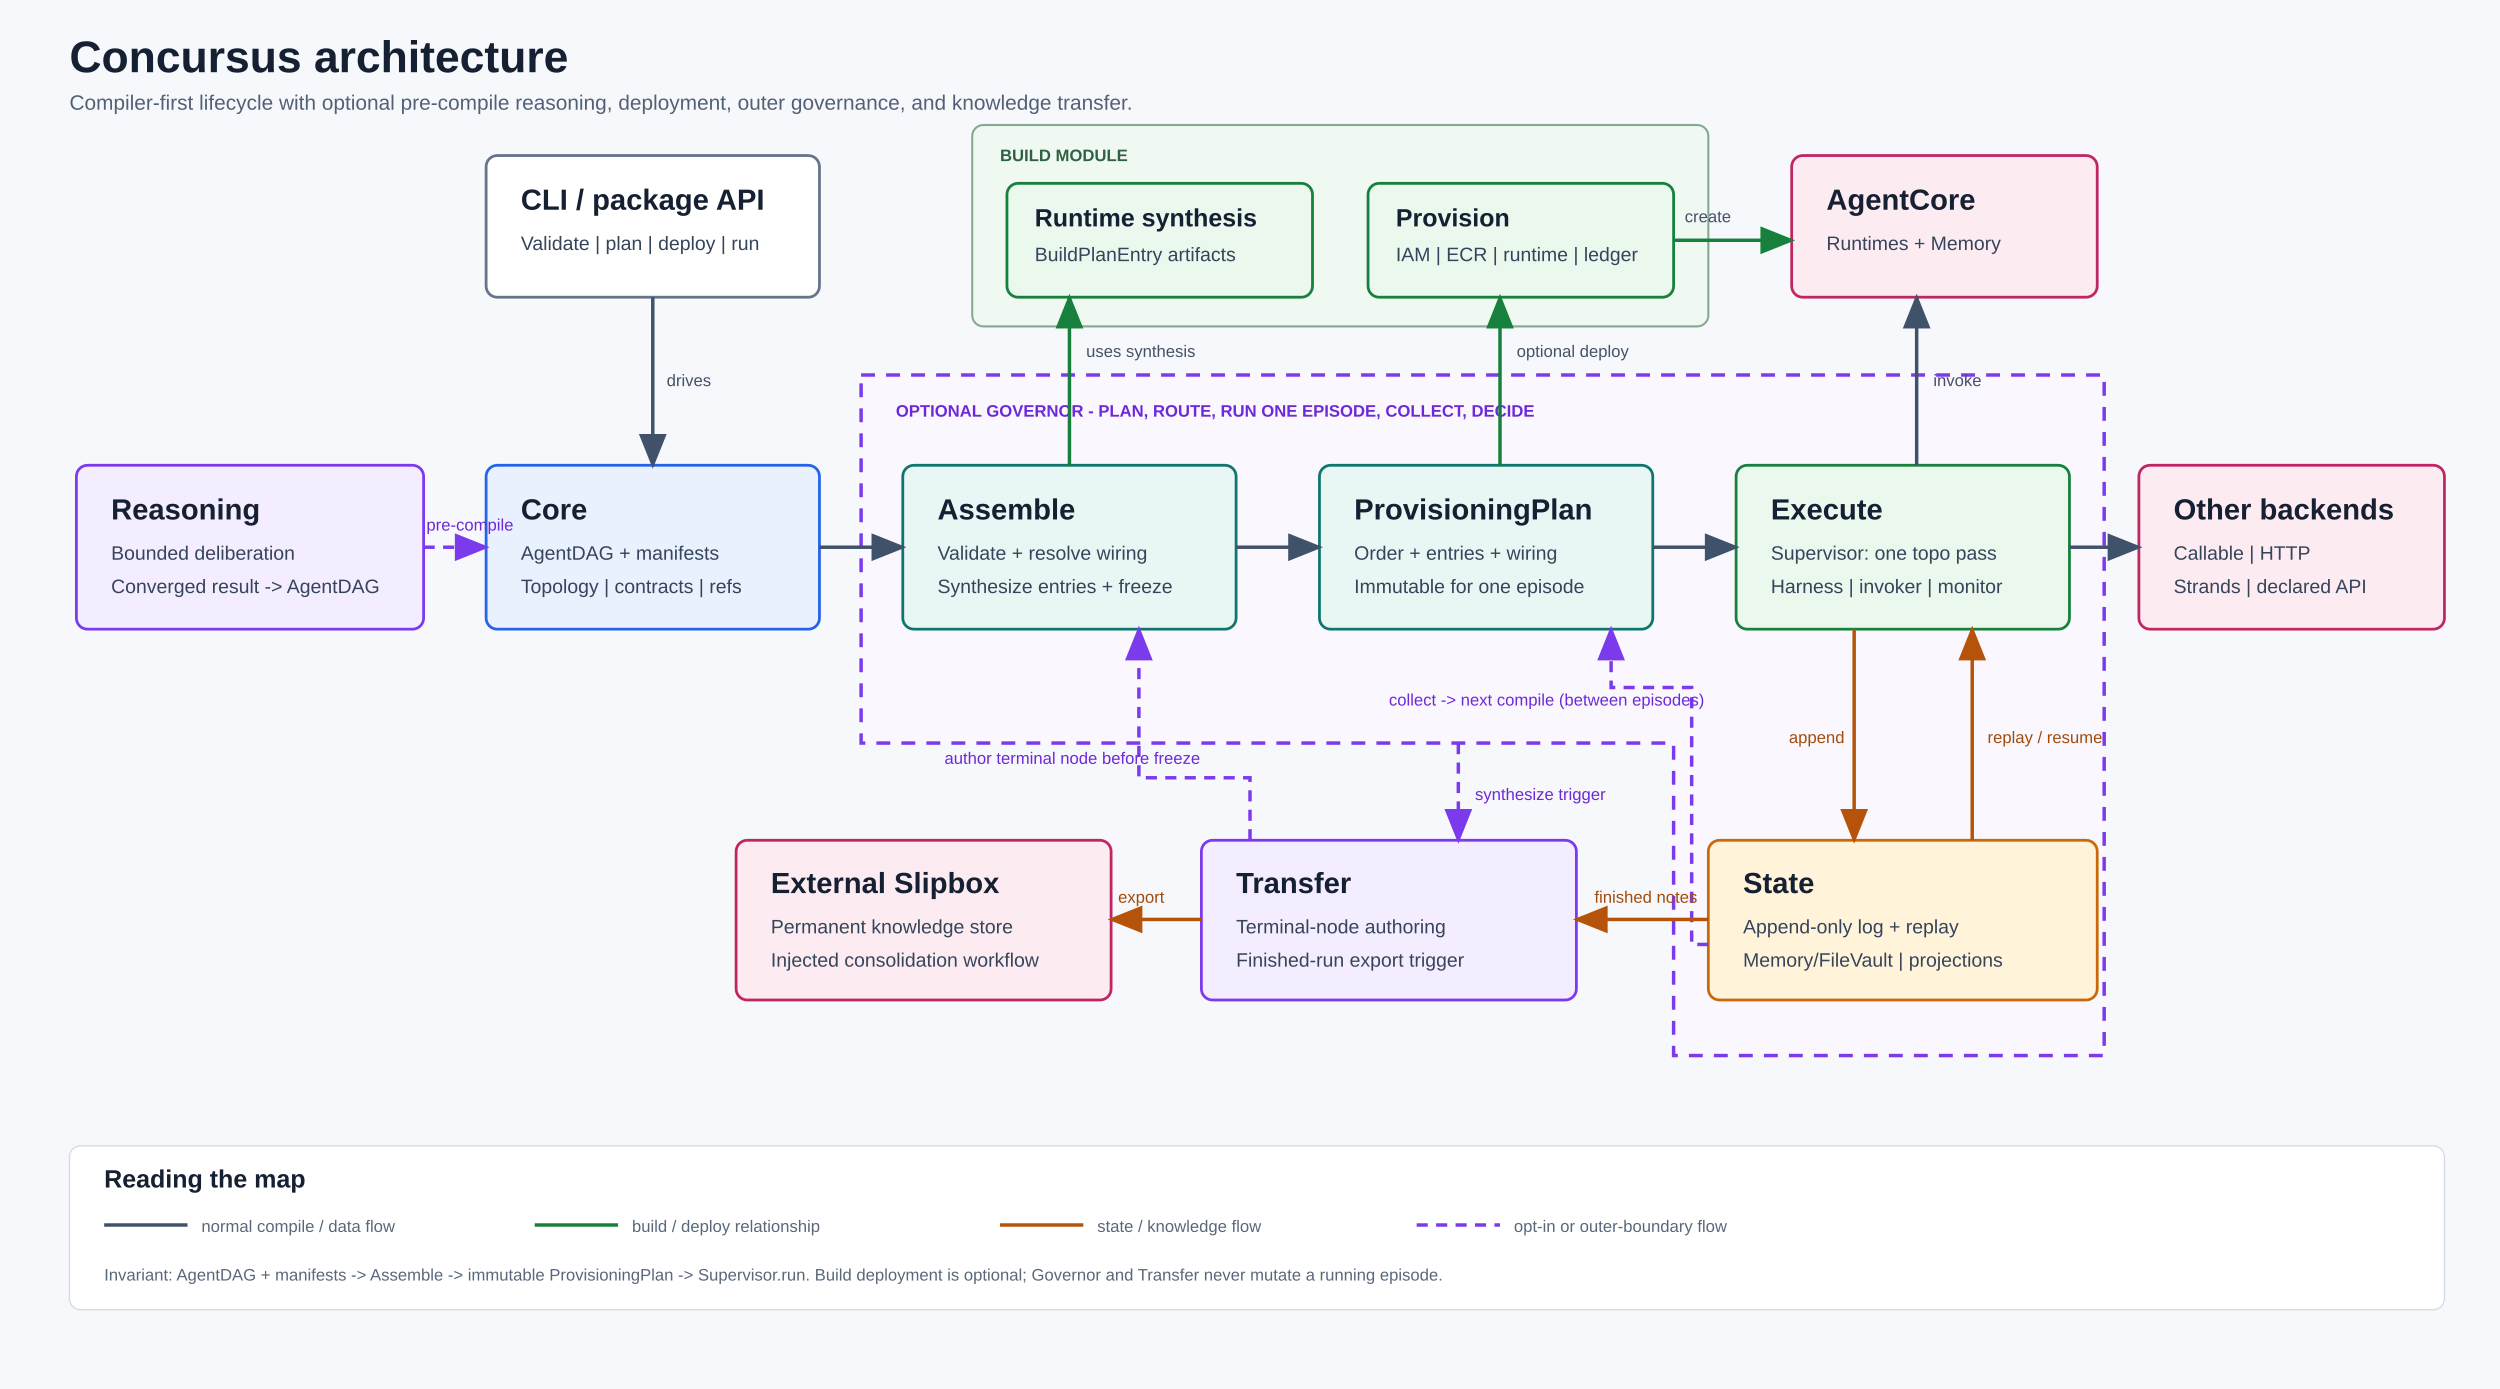
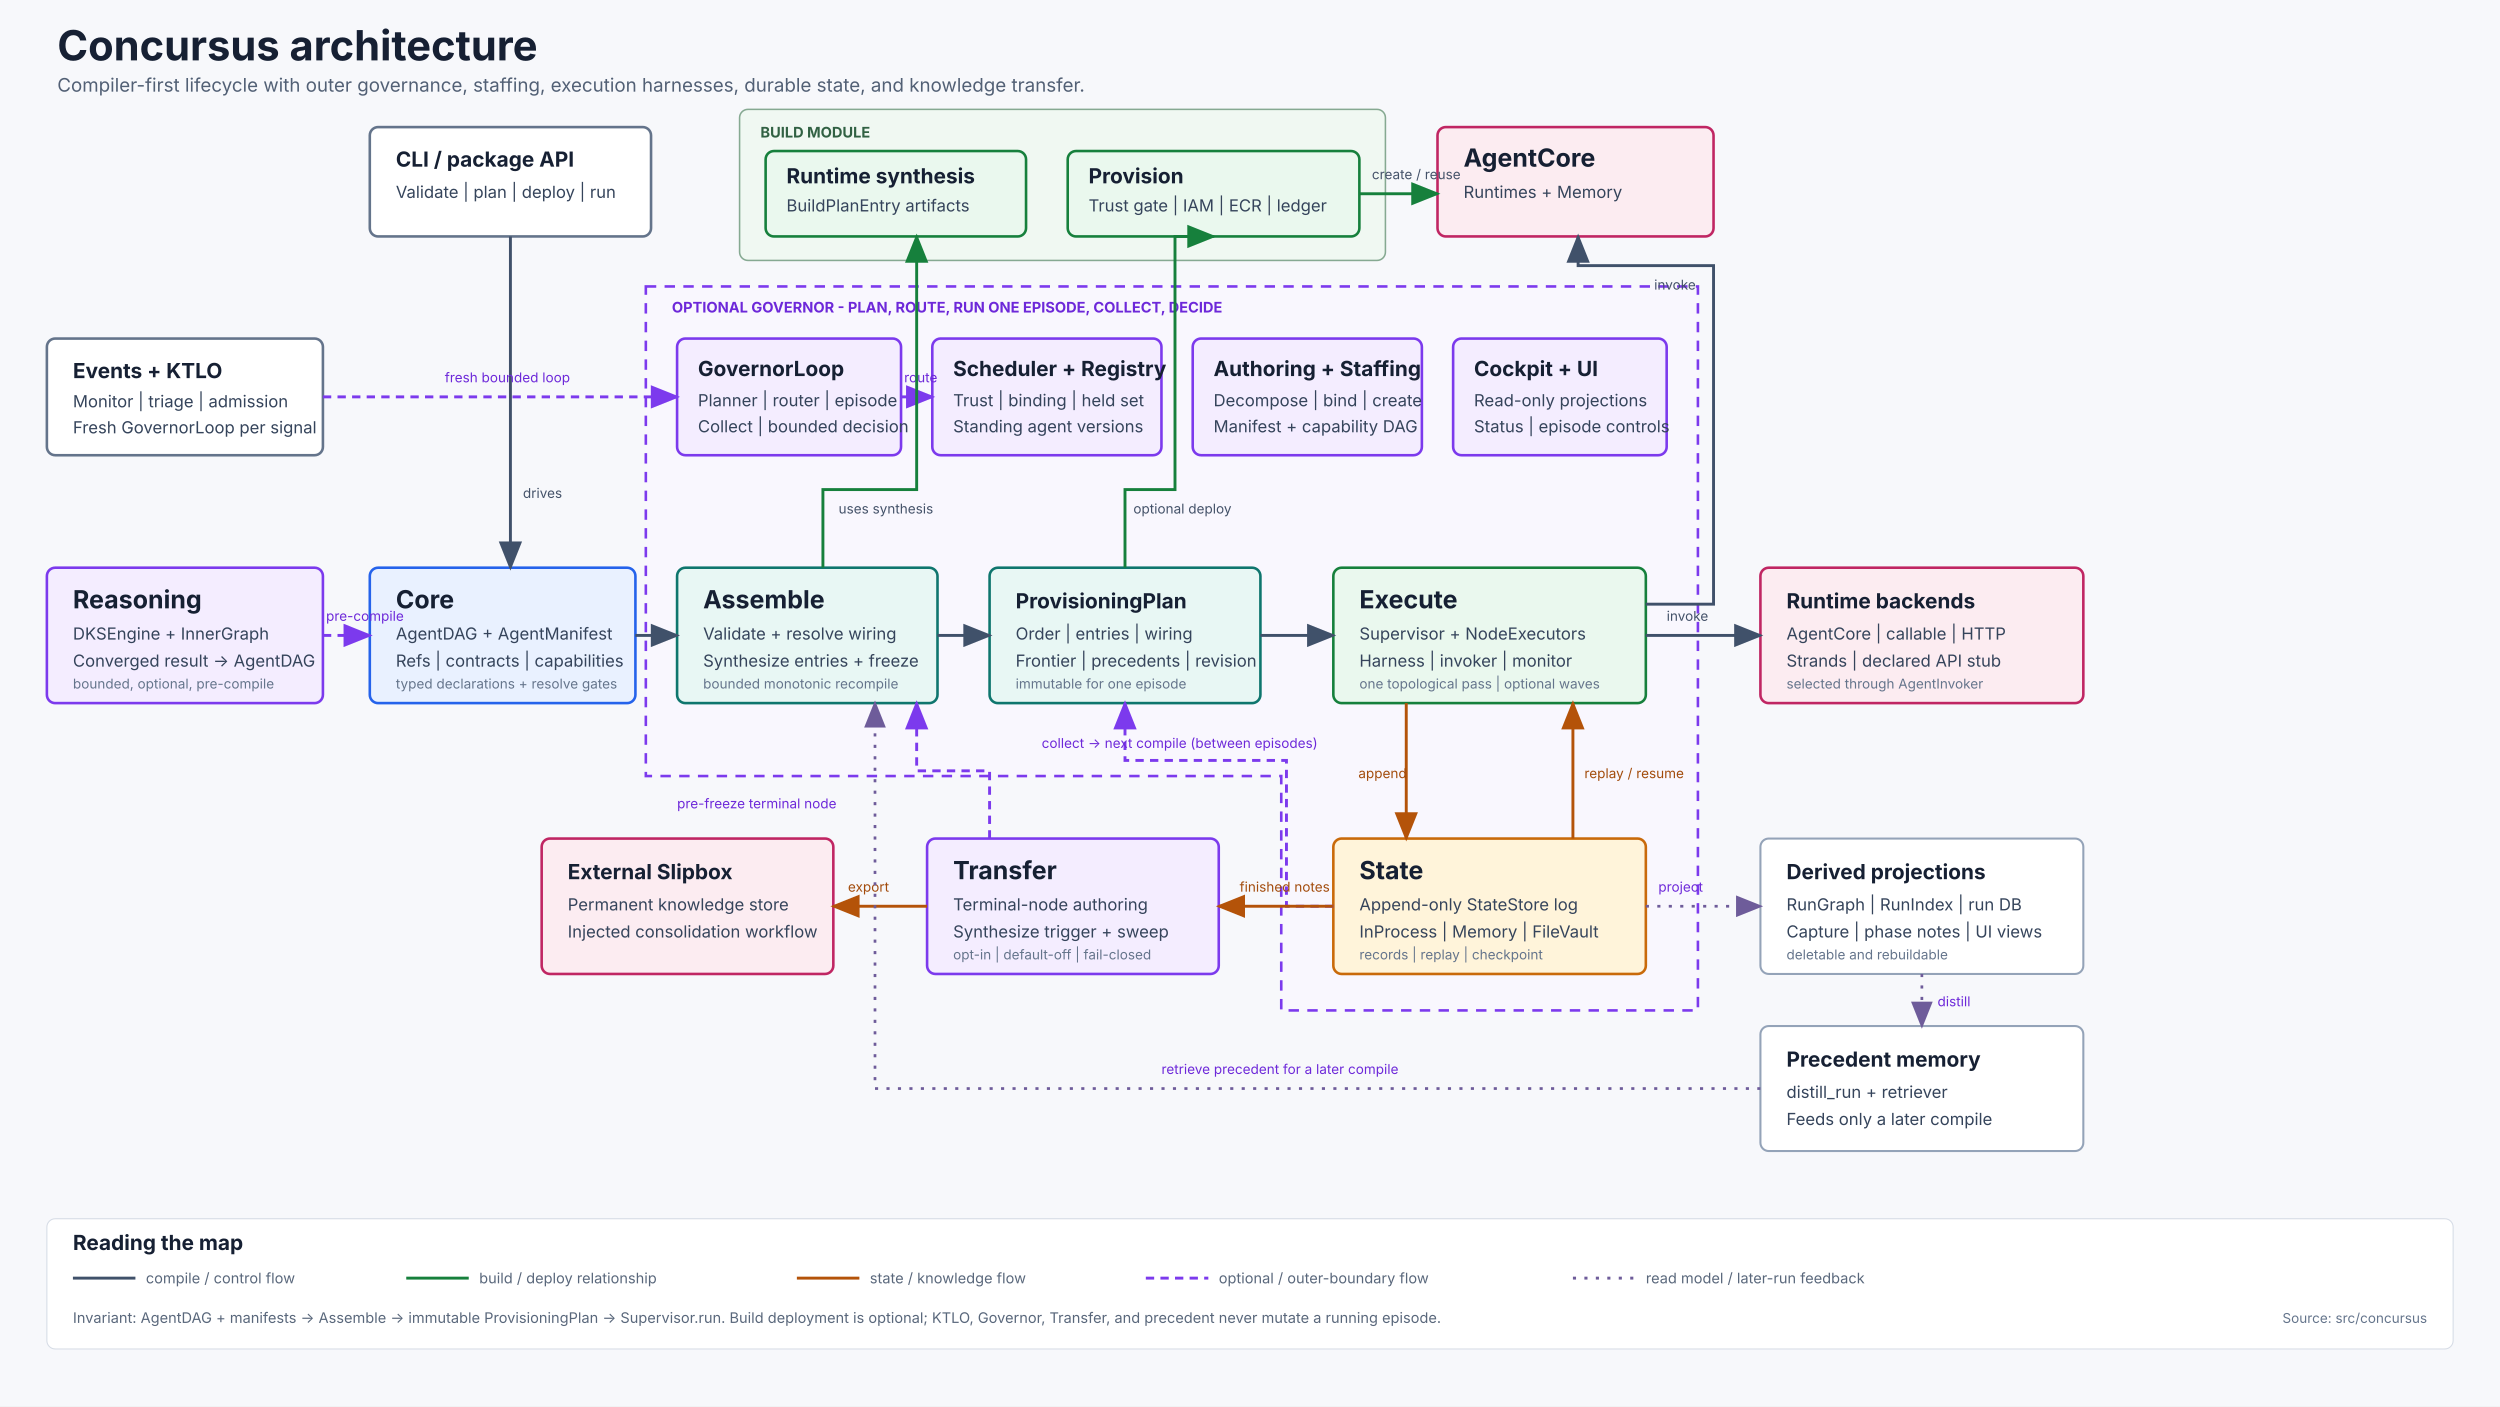
- <svg xmlns="http://www.w3.org/2000/svg" width="1800" height="1000" viewBox="0 0 1800 1000" role="img" aria-labelledby="title desc">
+ <svg xmlns="http://www.w3.org/2000/svg" width="2400" height="1350" viewBox="0 0 2400 1350" role="img" aria-labelledby="title desc">
  <defs>
    <style>
+       text{font-family:Inter,"SF Pro Display","Segoe UI",Arial,sans-serif;letter-spacing:0}
      .page{fill:#f7f8fb}
-       .title{font:700 32px Arial,sans-serif;fill:#162033}
-       .subtitle{font:15px Arial,sans-serif;fill:#526075}
-       .section{font:700 12px Arial,sans-serif;fill:#6d28d9}
-       .name{font:700 21px Arial,sans-serif;fill:#162033}
-       .nameSmall{font:700 18px Arial,sans-serif;fill:#162033}
-       .role{font:14px Arial,sans-serif;fill:#35445b}
-       .note{font:12px Arial,sans-serif;fill:#59677b}
-       .edgeLabel{font:12px Arial,sans-serif;fill:#435168}
-       .edgeLabelOpt{font:12px Arial,sans-serif;fill:#6d28d9}
-       .edgeLabelState{font:12px Arial,sans-serif;fill:#a24b0b}
-       .core{fill:#e9f1ff;stroke:#2563eb;stroke-width:2}
-       .compile{fill:#e8f7f4;stroke:#0f766e;stroke-width:2}
-       .runtime{fill:#eaf8ee;stroke:#16803c;stroke-width:2}
-       .state{fill:#fff4da;stroke:#c96a0a;stroke-width:2}
-       .optional{fill:#f4edff;stroke:#7c3aed;stroke-width:2}
-       .external{fill:#fcecf1;stroke:#c02663;stroke-width:2}
-       .neutral{fill:#ffffff;stroke:#64748b;stroke-width:2}
+       .title{font-size:40px;font-weight:750;fill:#162033}
+       .subtitle{font-size:18px;fill:#526075}
+       .section{font-size:14px;font-weight:750;fill:#6d28d9}
+       .name{font-size:24px;font-weight:750;fill:#162033}
+       .nameSmall{font-size:20px;font-weight:750;fill:#162033}
+       .role{font-size:16px;fill:#35445b}
+       .note{font-size:14px;fill:#59677b}
+       .mini{font-size:13px;fill:#64748b}
+       .edgeLabel{font-size:13px;fill:#435168}
+       .edgeLabelOpt{font-size:13px;fill:#6d28d9}
+       .edgeLabelState{font-size:13px;fill:#a24b0b}
+       .core{fill:#e9f1ff;stroke:#2563eb;stroke-width:2.5}
+       .compile{fill:#e8f7f4;stroke:#0f766e;stroke-width:2.5}
+       .runtime{fill:#eaf8ee;stroke:#16803c;stroke-width:2.5}
+       .state{fill:#fff4da;stroke:#c96a0a;stroke-width:2.5}
+       .optional{fill:#f4edff;stroke:#7c3aed;stroke-width:2.5}
+       .external{fill:#fcecf1;stroke:#c02663;stroke-width:2.5}
+       .neutral{fill:#ffffff;stroke:#64748b;stroke-width:2.5}
+       .detail{fill:#ffffff;stroke:#94a3b8;stroke-width:2}
      .buildBand{fill:#f0f8f2;stroke:#86a992;stroke-width:1.5}
-       .governor{fill:#faf7ff;fill-opacity:.82;stroke:#7c3aed;stroke-width:2.5;stroke-dasharray:10 8}
-       .arrow{fill:none;stroke:#40516a;stroke-width:2.5;marker-end:url(#arrow)}
-       .deployArrow{fill:none;stroke:#16803c;stroke-width:2.5;marker-end:url(#deployArrow)}
-       .stateArrow{fill:none;stroke:#b45309;stroke-width:2.5;marker-end:url(#stateArrow)}
-       .optionalArrow{fill:none;stroke:#7c3aed;stroke-width:2.5;stroke-dasharray:8 6;marker-end:url(#optionalArrow)}
-       .legendLine{fill:none;stroke-width:2.5}
+       .governor{fill:#faf7ff;fill-opacity:.84;stroke:#7c3aed;stroke-width:2.5;stroke-dasharray:10 8}
+       .arrow{fill:none;stroke:#40516a;stroke-width:2.8;marker-end:url(#arrow)}
+       .deployArrow{fill:none;stroke:#16803c;stroke-width:2.8;marker-end:url(#deployArrow)}
+       .stateArrow{fill:none;stroke:#b45309;stroke-width:2.8;marker-end:url(#stateArrow)}
+       .optionalArrow{fill:none;stroke:#7c3aed;stroke-width:2.8;stroke-dasharray:8 6;marker-end:url(#optionalArrow)}
+       .projectionArrow{fill:none;stroke:#6e5c9a;stroke-width:2.6;stroke-dasharray:3 8;marker-end:url(#projectionArrow)}
+       .legendLine{fill:none;stroke-width:2.8}
    </style>
    <marker id="arrow" markerWidth="10" markerHeight="8" refX="9" refY="4" orient="auto">
      <path d="M0 0 L10 4 L0 8 Z" fill="#40516a" />
    </marker>
    <marker id="deployArrow" markerWidth="10" markerHeight="8" refX="9" refY="4" orient="auto">
      <path d="M0 0 L10 4 L0 8 Z" fill="#16803c" />
    </marker>
    <marker id="stateArrow" markerWidth="10" markerHeight="8" refX="9" refY="4" orient="auto">
      <path d="M0 0 L10 4 L0 8 Z" fill="#b45309" />
    </marker>
    <marker id="optionalArrow" markerWidth="10" markerHeight="8" refX="9" refY="4" orient="auto">
      <path d="M0 0 L10 4 L0 8 Z" fill="#7c3aed" />
    </marker>
+     <marker id="projectionArrow" markerWidth="10" markerHeight="8" refX="9" refY="4" orient="auto">
+       <path d="M0 0 L10 4 L0 8 Z" fill="#6e5c9a" />
+     </marker>
  </defs>
-   <rect width="1800" height="1000" class="page" />
-   <text x="50" y="52" class="title">Concursus architecture</text>
-   <text x="50" y="79" class="subtitle">Compiler-first lifecycle with optional pre-compile reasoning, deployment, outer governance, and knowledge transfer.</text>
-   <path d="M620 270 H1515 V760 H1205 V535 H620 Z" class="governor" />
+   <rect width="2400" height="1350" class="page" />
+   <text x="55" y="58" class="title">Concursus architecture</text>
+   <text x="55" y="88" class="subtitle">Compiler-first lifecycle with outer governance, staffing, execution harnesses, durable state, and knowledge transfer.</text>
+   <rect x="710" y="105" width="620" height="145" rx="8" class="buildBand" />
+   <text x="730" y="132" class="section" style="fill:#316143">BUILD MODULE</text>
+   <rect x="735" y="145" width="250" height="82" rx="8" class="runtime" />
+   <text x="755" y="176" class="nameSmall">Runtime synthesis</text>
+   <text x="755" y="203" class="role">BuildPlanEntry artifacts</text>
+   <rect x="1025" y="145" width="280" height="82" rx="8" class="runtime" />
+   <text x="1045" y="176" class="nameSmall">Provision</text>
+   <text x="1045" y="203" class="role">Trust gate | IAM | ECR | ledger</text>
+   <rect x="355" y="122" width="270" height="105" rx="8" class="neutral" />
+   <text x="380" y="160" class="nameSmall">CLI / package API</text>
+   <text x="380" y="190" class="role">Validate | plan | deploy | run</text>
+   <rect x="1380" y="122" width="265" height="105" rx="8" class="external" />
+   <text x="1405" y="160" class="name">AgentCore</text>
+   <text x="1405" y="190" class="role">Runtimes + Memory</text>
+   <path d="M620 275 H1630 V970 H1230 V745 H620 Z" class="governor" />
  <text x="645" y="300" class="section">OPTIONAL GOVERNOR - PLAN, ROUTE, RUN ONE EPISODE, COLLECT, DECIDE</text>
-   <rect x="700" y="90" width="530" height="145" rx="8" class="buildBand" />
-   <text x="720" y="116" class="section" style="fill:#316143">BUILD MODULE</text>
-   <rect x="725" y="132" width="220" height="82" rx="8" class="runtime" />
-   <text x="745" y="163" class="nameSmall">Runtime synthesis</text>
-   <text x="745" y="188" class="role">BuildPlanEntry artifacts</text>
-   <rect x="985" y="132" width="220" height="82" rx="8" class="runtime" />
-   <text x="1005" y="163" class="nameSmall">Provision</text>
-   <text x="1005" y="188" class="role">IAM | ECR | runtime | ledger</text>
-   <rect x="350" y="112" width="240" height="102" rx="8" class="neutral" />
-   <text x="375" y="151" class="name">CLI / package API</text>
-   <text x="375" y="180" class="role">Validate | plan | deploy | run</text>
-   <rect x="1290" y="112" width="220" height="102" rx="8" class="external" />
-   <text x="1315" y="151" class="name">AgentCore</text>
-   <text x="1315" y="180" class="role">Runtimes + Memory</text>
-   <rect x="55" y="335" width="250" height="118" rx="8" class="optional" />
-   <text x="80" y="374" class="name">Reasoning</text>
-   <text x="80" y="403" class="role">Bounded deliberation</text>
-   <text x="80" y="427" class="role">Converged result -&gt; AgentDAG</text>
-   <rect x="350" y="335" width="240" height="118" rx="8" class="core" />
-   <text x="375" y="374" class="name">Core</text>
-   <text x="375" y="403" class="role">AgentDAG + manifests</text>
-   <text x="375" y="427" class="role">Topology | contracts | refs</text>
-   <rect x="650" y="335" width="240" height="118" rx="8" class="compile" />
-   <text x="675" y="374" class="name">Assemble</text>
-   <text x="675" y="403" class="role">Validate + resolve wiring</text>
-   <text x="675" y="427" class="role">Synthesize entries + freeze</text>
-   <rect x="950" y="335" width="240" height="118" rx="8" class="compile" />
-   <text x="975" y="374" class="name">ProvisioningPlan</text>
-   <text x="975" y="403" class="role">Order + entries + wiring</text>
-   <text x="975" y="427" class="role">Immutable for one episode</text>
-   <rect x="1250" y="335" width="240" height="118" rx="8" class="runtime" />
-   <text x="1275" y="374" class="name">Execute</text>
-   <text x="1275" y="403" class="role">Supervisor: one topo pass</text>
-   <text x="1275" y="427" class="role">Harness | invoker | monitor</text>
-   <rect x="1540" y="335" width="220" height="118" rx="8" class="external" />
-   <text x="1565" y="374" class="name">Other backends</text>
-   <text x="1565" y="403" class="role">Callable | HTTP</text>
-   <text x="1565" y="427" class="role">Strands | declared API</text>
-   <rect x="1230" y="605" width="280" height="115" rx="8" class="state" />
-   <text x="1255" y="643" class="name">State</text>
-   <text x="1255" y="672" class="role">Append-only log + replay</text>
-   <text x="1255" y="696" class="role">Memory/FileVault | projections</text>
-   <rect x="865" y="605" width="270" height="115" rx="8" class="optional" />
-   <text x="890" y="643" class="name">Transfer</text>
-   <text x="890" y="672" class="role">Terminal-node authoring</text>
-   <text x="890" y="696" class="role">Finished-run export trigger</text>
-   <rect x="530" y="605" width="270" height="115" rx="8" class="external" />
-   <text x="555" y="643" class="name">External Slipbox</text>
-   <text x="555" y="672" class="role">Permanent knowledge store</text>
-   <text x="555" y="696" class="role">Injected consolidation workflow</text>
-   <path d="M305 394 H350" class="optionalArrow" />
-   <text x="307" y="382" class="edgeLabelOpt">pre-compile</text>
-   <path d="M590 394 H650" class="arrow" />
-   <path d="M890 394 H950" class="arrow" />
-   <path d="M1190 394 H1250" class="arrow" />
-   <path d="M1490 394 H1540" class="arrow" />
-   <path d="M470 214 V335" class="arrow" />
-   <text x="480" y="278" class="edgeLabel">drives</text>
-   <path d="M770 335 V214" class="deployArrow" />
-   <text x="782" y="257" class="edgeLabel">uses synthesis</text>
-   <path d="M1080 335 V214" class="deployArrow" />
-   <text x="1092" y="257" class="edgeLabel">optional deploy</text>
-   <path d="M1205 173 H1290" class="deployArrow" />
-   <text x="1213" y="160" class="edgeLabel">create</text>
-   <path d="M1380 335 V214" class="arrow" />
-   <text x="1392" y="278" class="edgeLabel">invoke</text>
-   <path d="M1335 453 V605" class="stateArrow" />
-   <text x="1288" y="535" class="edgeLabelState">append</text>
-   <path d="M1420 605 V453" class="stateArrow" />
-   <text x="1431" y="535" class="edgeLabelState">replay / resume</text>
-   <path d="M1230 680 H1218 V495 H1160 V453" class="optionalArrow" />
-   <text x="1000" y="508" class="edgeLabelOpt">collect -&gt; next compile (between episodes)</text>
-   <path d="M900 605 V560 H820 V453" class="optionalArrow" />
-   <text x="680" y="550" class="edgeLabelOpt">author terminal node before freeze</text>
-   <path d="M1050 535 V605" class="optionalArrow" />
-   <text x="1062" y="576" class="edgeLabelOpt">synthesize trigger</text>
-   <path d="M1230 662 H1135" class="stateArrow" />
-   <text x="1148" y="650" class="edgeLabelState">finished notes</text>
-   <path d="M865 662 H800" class="stateArrow" />
-   <text x="805" y="650" class="edgeLabelState">export</text>
-   <rect x="50" y="825" width="1710" height="118" rx="8" fill="#ffffff" stroke="#d5dbe5" />
-   <text x="75" y="855" class="nameSmall">Reading the map</text>
-   <path d="M75 882 H135" class="legendLine" style="stroke:#40516a" />
-   <text x="145" y="887" class="note">normal compile / data flow</text>
-   <path d="M385 882 H445" class="legendLine" style="stroke:#16803c" />
-   <text x="455" y="887" class="note">build / deploy relationship</text>
-   <path d="M720 882 H780" class="legendLine" style="stroke:#b45309" />
-   <text x="790" y="887" class="note">state / knowledge flow</text>
-   <path d="M1020 882 H1080" class="legendLine" style="stroke:#7c3aed;stroke-dasharray:8 6" />
-   <text x="1090" y="887" class="note">opt-in or outer-boundary flow</text>
-   <text x="75" y="922" class="note">Invariant: AgentDAG + manifests -&gt; Assemble -&gt; immutable ProvisioningPlan -&gt; Supervisor.run. Build deployment is optional; Governor and Transfer never mutate a running episode.</text>
+   <rect x="45" y="325" width="265" height="112" rx="8" class="neutral" />
+   <text x="70" y="363" class="nameSmall">Events + KTLO</text>
+   <text x="70" y="391" class="role">Monitor | triage | admission</text>
+   <text x="70" y="416" class="role">Fresh GovernorLoop per signal</text>
+   <rect x="650" y="325" width="215" height="112" rx="8" class="optional" />
+   <text x="670" y="361" class="nameSmall">GovernorLoop</text>
+   <text x="670" y="390" class="role">Planner | router | episode</text>
+   <text x="670" y="415" class="role">Collect | bounded decision</text>
+   <rect x="895" y="325" width="220" height="112" rx="8" class="optional" />
+   <text x="915" y="361" class="nameSmall">Scheduler + Registry</text>
+   <text x="915" y="390" class="role">Trust | binding | held set</text>
+   <text x="915" y="415" class="role">Standing agent versions</text>
+   <rect x="1145" y="325" width="220" height="112" rx="8" class="optional" />
+   <text x="1165" y="361" class="nameSmall">Authoring + Staffing</text>
+   <text x="1165" y="390" class="role">Decompose | bind | create</text>
+   <text x="1165" y="415" class="role">Manifest + capability DAG</text>
+   <rect x="1395" y="325" width="205" height="112" rx="8" class="optional" />
+   <text x="1415" y="361" class="nameSmall">Cockpit + UI</text>
+   <text x="1415" y="390" class="role">Read-only projections</text>
+   <text x="1415" y="415" class="role">Status | episode controls</text>
+   <rect x="45" y="545" width="265" height="130" rx="8" class="optional" />
+   <text x="70" y="584" class="name">Reasoning</text>
+   <text x="70" y="614" class="role">DKSEngine + InnerGraph</text>
+   <text x="70" y="640" class="role">Converged result -&gt; AgentDAG</text>
+   <text x="70" y="661" class="mini">bounded, optional, pre-compile</text>
+   <rect x="355" y="545" width="255" height="130" rx="8" class="core" />
+   <text x="380" y="584" class="name">Core</text>
+   <text x="380" y="614" class="role">AgentDAG + AgentManifest</text>
+   <text x="380" y="640" class="role">Refs | contracts | capabilities</text>
+   <text x="380" y="661" class="mini">typed declarations + resolve gates</text>
+   <rect x="650" y="545" width="250" height="130" rx="8" class="compile" />
+   <text x="675" y="584" class="name">Assemble</text>
+   <text x="675" y="614" class="role">Validate + resolve wiring</text>
+   <text x="675" y="640" class="role">Synthesize entries + freeze</text>
+   <text x="675" y="661" class="mini">bounded monotonic recompile</text>
+   <rect x="950" y="545" width="260" height="130" rx="8" class="compile" />
+   <text x="975" y="584" class="nameSmall">ProvisioningPlan</text>
+   <text x="975" y="614" class="role">Order | entries | wiring</text>
+   <text x="975" y="640" class="role">Frontier | precedents | revision</text>
+   <text x="975" y="661" class="mini">immutable for one episode</text>
+   <rect x="1280" y="545" width="300" height="130" rx="8" class="runtime" />
+   <text x="1305" y="584" class="name">Execute</text>
+   <text x="1305" y="614" class="role">Supervisor + NodeExecutors</text>
+   <text x="1305" y="640" class="role">Harness | invoker | monitor</text>
+   <text x="1305" y="661" class="mini">one topological pass | optional waves</text>
+   <rect x="1690" y="545" width="310" height="130" rx="8" class="external" />
+   <text x="1715" y="584" class="nameSmall">Runtime backends</text>
+   <text x="1715" y="614" class="role">AgentCore | callable | HTTP</text>
+   <text x="1715" y="640" class="role">Strands | declared API stub</text>
+   <text x="1715" y="661" class="mini">selected through AgentInvoker</text>
+   <rect x="1280" y="805" width="300" height="130" rx="8" class="state" />
+   <text x="1305" y="844" class="name">State</text>
+   <text x="1305" y="874" class="role">Append-only StateStore log</text>
+   <text x="1305" y="900" class="role">InProcess | Memory | FileVault</text>
+   <text x="1305" y="921" class="mini">records | replay | checkpoint</text>
+   <rect x="890" y="805" width="280" height="130" rx="8" class="optional" />
+   <text x="915" y="844" class="name">Transfer</text>
+   <text x="915" y="874" class="role">Terminal-node authoring</text>
+   <text x="915" y="900" class="role">Synthesize trigger + sweep</text>
+   <text x="915" y="921" class="mini">opt-in | default-off | fail-closed</text>
+   <rect x="520" y="805" width="280" height="130" rx="8" class="external" />
+   <text x="545" y="844" class="nameSmall">External Slipbox</text>
+   <text x="545" y="874" class="role">Permanent knowledge store</text>
+   <text x="545" y="900" class="role">Injected consolidation workflow</text>
+   <rect x="1690" y="805" width="310" height="130" rx="8" class="detail" />
+   <text x="1715" y="844" class="nameSmall">Derived projections</text>
+   <text x="1715" y="874" class="role">RunGraph | RunIndex | run DB</text>
+   <text x="1715" y="900" class="role">Capture | phase notes | UI views</text>
+   <text x="1715" y="921" class="mini">deletable and rebuildable</text>
+   <rect x="1690" y="985" width="310" height="120" rx="8" class="detail" />
+   <text x="1715" y="1024" class="nameSmall">Precedent memory</text>
+   <text x="1715" y="1054" class="role">distill_run + retriever</text>
+   <text x="1715" y="1080" class="role">Feeds only a later compile</text>
+   <path d="M310 610 H355" class="optionalArrow" />
+   <text x="313" y="596" class="edgeLabelOpt">pre-compile</text>
+   <path d="M610 610 H650" class="arrow" />
+   <path d="M900 610 H950" class="arrow" />
+   <path d="M1210 610 H1280" class="arrow" />
+   <path d="M1580 610 H1690" class="arrow" />
+   <text x="1600" y="596" class="edgeLabel">invoke</text>
+   <path d="M490 227 V545" class="arrow" />
+   <text x="502" y="478" class="edgeLabel">drives</text>
+   <path d="M310 381 H650" class="optionalArrow" />
+   <text x="427" y="367" class="edgeLabelOpt">fresh bounded loop</text>
+   <path d="M865 381 H895" class="optionalArrow" />
+   <text x="868" y="367" class="edgeLabelOpt">route</text>
+   <path d="M790 545 V470 H880 V227" class="deployArrow" />
+   <text x="805" y="493" class="edgeLabel">uses synthesis</text>
+   <path d="M1080 545 V470 H1128 V227 H1165" class="deployArrow" />
+   <text x="1088" y="493" class="edgeLabel">optional deploy</text>
+   <path d="M1305 186 H1380" class="deployArrow" />
+   <text x="1317" y="172" class="edgeLabel">create / reuse</text>
+   <path d="M1580 580 H1645 V255 H1515 V227" class="arrow" />
+   <text x="1588" y="278" class="edgeLabel">invoke</text>
+   <path d="M1350 675 V805" class="stateArrow" />
+   <text x="1304" y="747" class="edgeLabelState">append</text>
+   <path d="M1510 805 V675" class="stateArrow" />
+   <text x="1521" y="747" class="edgeLabelState">replay / resume</text>
+   <path d="M1280 870 H1235 V730 H1080 V675" class="optionalArrow" />
+   <text x="1000" y="718" class="edgeLabelOpt">collect -&gt; next compile (between episodes)</text>
+   <path d="M950 805 V740 H880 V675" class="optionalArrow" />
+   <text x="650" y="776" class="edgeLabelOpt">pre-freeze terminal node</text>
+   <path d="M1280 870 H1170" class="stateArrow" />
+   <text x="1190" y="856" class="edgeLabelState">finished notes</text>
+   <path d="M890 870 H800" class="stateArrow" />
+   <text x="814" y="856" class="edgeLabelState">export</text>
+   <path d="M1580 870 H1690" class="projectionArrow" />
+   <text x="1592" y="856" class="edgeLabelOpt">project</text>
+   <path d="M1845 935 V985" class="projectionArrow" />
+   <text x="1860" y="966" class="edgeLabelOpt">distill</text>
+   <path d="M1690 1045 H840 V675" class="projectionArrow" />
+   <text x="1115" y="1031" class="edgeLabelOpt">retrieve precedent for a later compile</text>
+   <rect x="45" y="1170" width="2310" height="125" rx="8" fill="#ffffff" stroke="#d5dbe5" />
+   <text x="70" y="1200" class="nameSmall">Reading the map</text>
+   <path d="M70 1227 H130" class="legendLine" style="stroke:#40516a" />
+   <text x="140" y="1232" class="note">compile / control flow</text>
+   <path d="M390 1227 H450" class="legendLine" style="stroke:#16803c" />
+   <text x="460" y="1232" class="note">build / deploy relationship</text>
+   <path d="M765 1227 H825" class="legendLine" style="stroke:#b45309" />
+   <text x="835" y="1232" class="note">state / knowledge flow</text>
+   <path d="M1100 1227 H1160" class="legendLine" style="stroke:#7c3aed;stroke-dasharray:8 6" />
+   <text x="1170" y="1232" class="note">optional / outer-boundary flow</text>
+   <path d="M1510 1227 H1570" class="legendLine" style="stroke:#6e5c9a;stroke-dasharray:3 8" />
+   <text x="1580" y="1232" class="note">read model / later-run feedback</text>
+   <text x="70" y="1270" class="note">Invariant: AgentDAG + manifests -&gt; Assemble -&gt; immutable ProvisioningPlan -&gt; Supervisor.run. Build deployment is optional; KTLO, Governor, Transfer, and precedent never mutate a running episode.</text>
+   <text x="2330" y="1270" class="mini" text-anchor="end">Source: src/concursus</text>
</svg>
